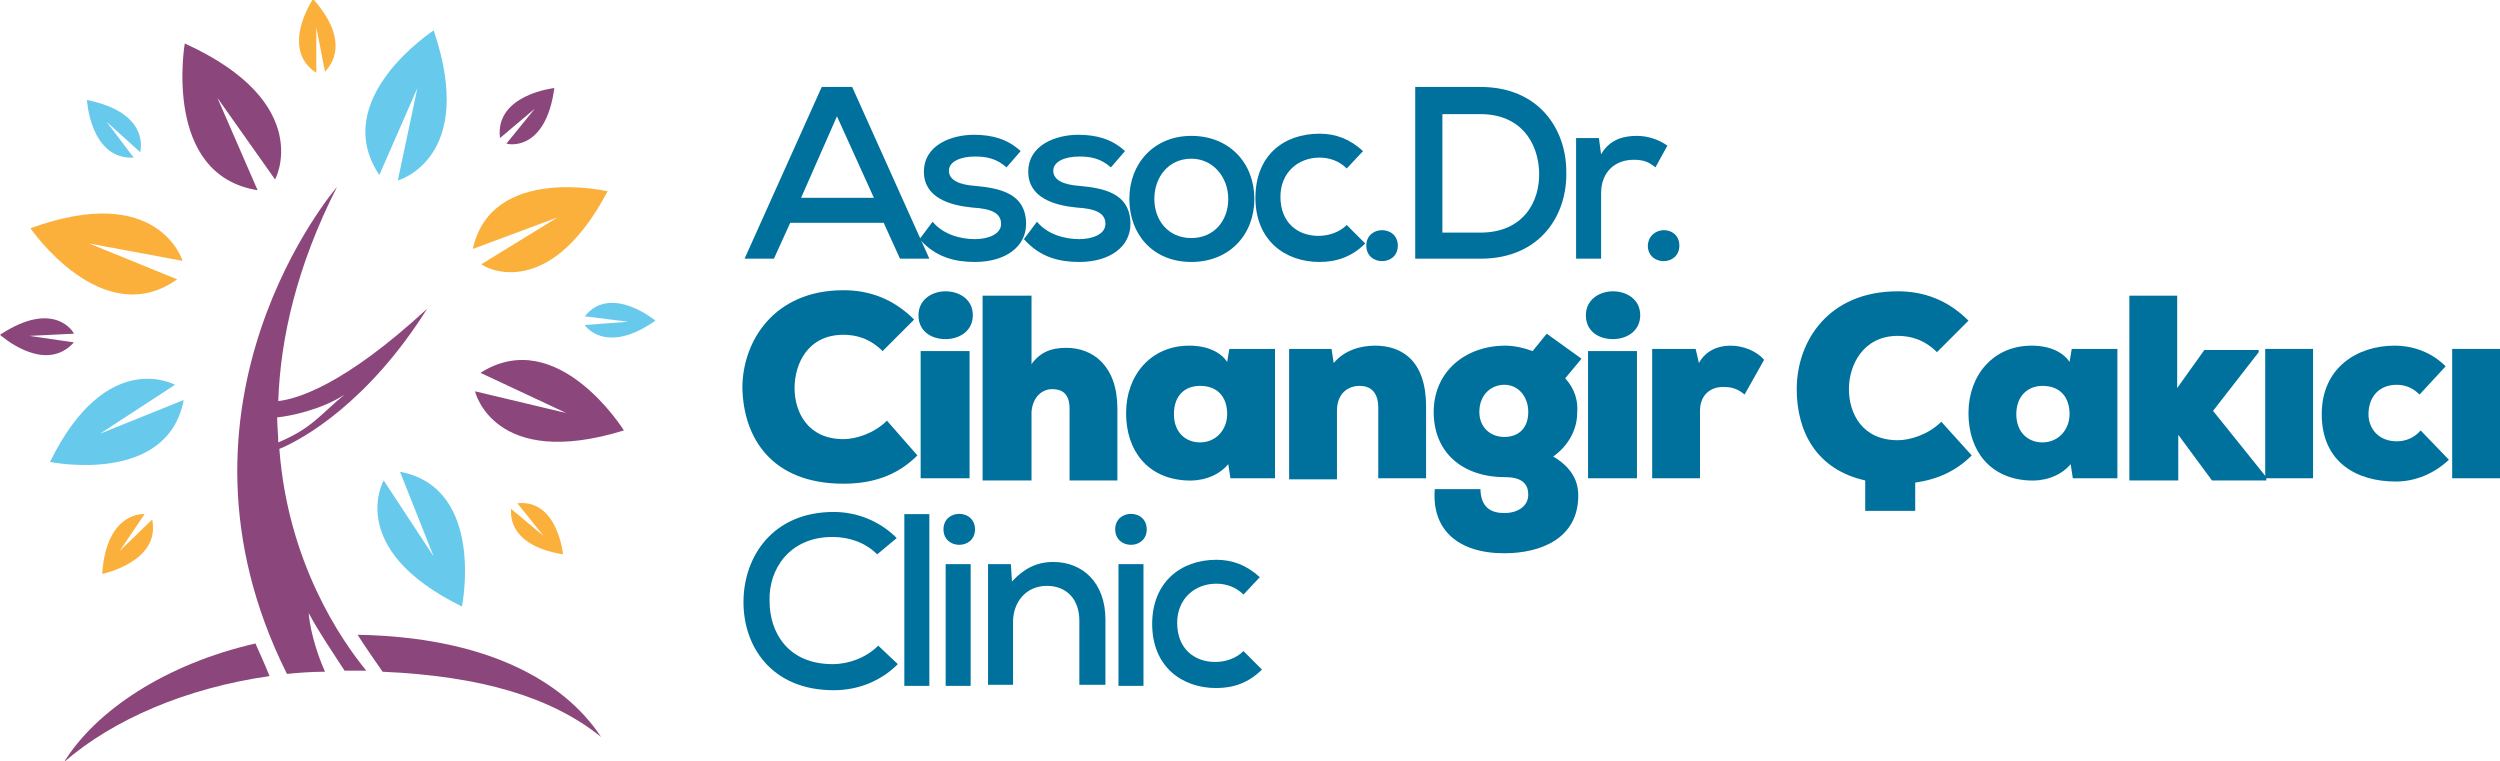
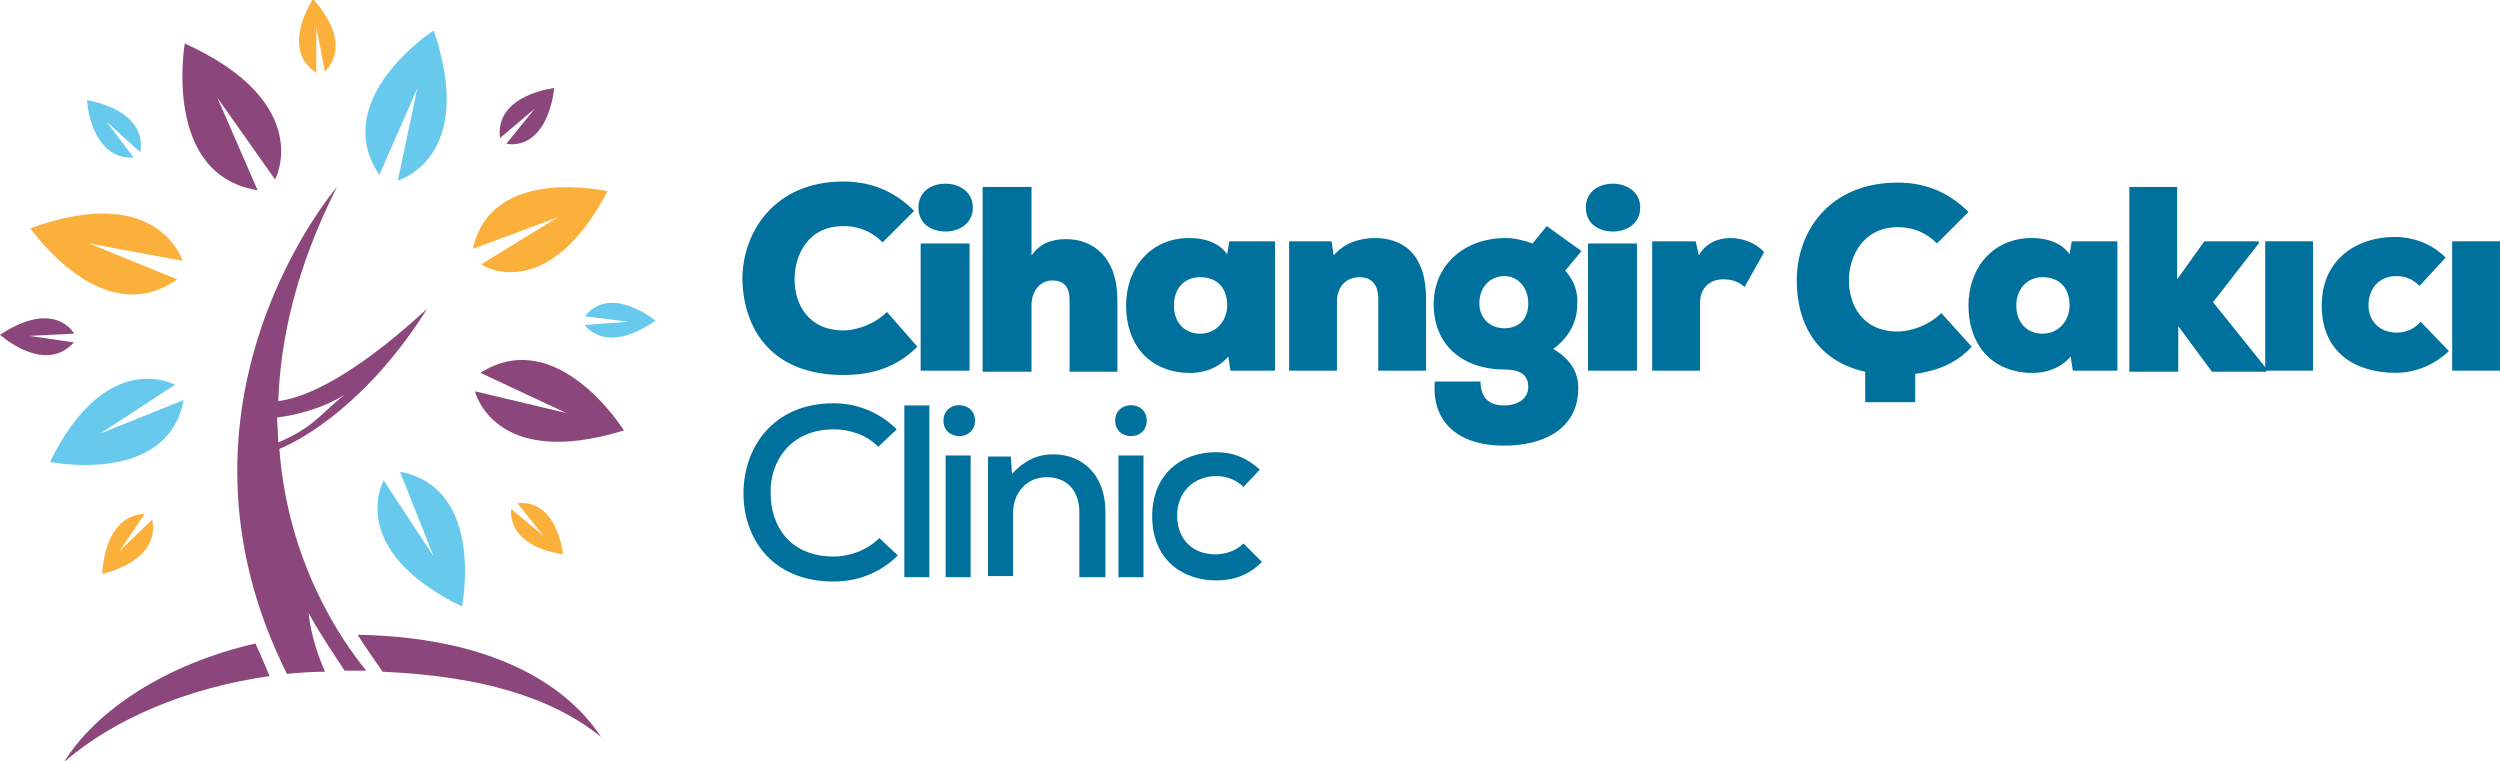
<svg xmlns="http://www.w3.org/2000/svg" version="1.1" id="Layer_1" x="0px" y="0px" viewBox="0 0 230 70" style="enable-background:new 0 0 230 70;" xml:space="preserve">
  <style type="text/css">
	.st0{fill:#8B467B;}
	.st1{fill:#67C9EC;}
	.st2{fill:#FBB03B;}
	.st3{fill:#00719C;}
</style>
  <g>
    <path class="st0" d="M17,4c0,0-2.1,12.1,6.7,13.5c0,0-3.7-8.5-3.7-8.5l5.3,7.5C25.3,16.6,29.1,9.5,17,4z" />
  </g>
  <g>
    <path class="st1" d="M8,9.2c0,0,0.3,5.5,4.3,5.3c0,0-2.5-3.3-2.5-3.3l3.1,2.8C12.9,13.9,13.9,10.4,8,9.2z" />
  </g>
  <g>
    <path class="st2" d="M28.8-0.1c0,0-3.1,4.6,0.3,6.8c0,0,0-4.2,0-4.2l0.8,4.1C29.9,6.5,32.7,4.3,28.8-0.1z" />
  </g>
  <g>
    <path class="st0" d="M51,8.1c0,0-5.5,0.6-5,4.6c0,0,3.2-2.7,3.2-2.7l-2.6,3.2C46.7,13.3,50.2,14,51,8.1z" />
  </g>
  <g>
    <path class="st0" d="M0,30.8c0,0,4.1,3.7,6.8,0.7c0,0-4.1-0.6-4.1-0.6l4.1-0.2C6.8,30.6,5,27.5,0,30.8z" />
  </g>
  <g>
    <path class="st2" d="M9.4,52.8c0,0,5.4-1.1,4.6-5c0,0-3,2.9-3,2.9l2.3-3.4C13.4,47.3,9.8,46.9,9.4,52.8z" />
  </g>
  <g>
    <path class="st2" d="M51.8,51c0,0-0.5-5.1-4.2-4.7c0,0,2.4,3,2.4,3l-3-2.5C47.1,46.8,46.3,50.1,51.8,51z" />
  </g>
  <g>
    <path class="st1" d="M60.3,29.5c0,0-4.1-3.4-6.5-0.4c0,0,4,0.5,4,0.5l-4,0.3C53.7,29.8,55.6,32.8,60.3,29.5z" />
  </g>
  <g>
    <path class="st2" d="M2.8,21c0,0,6.6,9.6,13.5,4.7c0,0-8.1-3.3-8.1-3.3l8.6,1.6C16.8,24,14.6,16.7,2.8,21z" />
  </g>
  <g>
    <path class="st1" d="M4.6,42.5c0,0,10.8,2.2,12.3-5.7c0,0-7.7,3.1-7.7,3.1l6.9-4.5C16.1,35.4,9.8,31.9,4.6,42.5z" />
  </g>
  <g>
    <path class="st2" d="M55.9,17.6c0,0-10.7-2.5-12.4,5.3c0,0,7.8-2.9,7.8-2.9l-7,4.3C44.2,24.4,50.3,28.2,55.9,17.6z" />
  </g>
  <g>
    <path class="st1" d="M39.9,2.8c0,0-9.7,6.3-5,13.3c0,0,3.5-8,3.5-8l-1.8,8.5C36.6,16.6,43.9,14.6,39.9,2.8z" />
  </g>
  <g>
    <path class="st0" d="M57.4,39.6c0,0-6.1-9.8-13.2-5.3c0,0,7.9,3.7,7.9,3.7l-8.4-2C43.7,36,45.4,43.3,57.4,39.6z" />
  </g>
  <g>
    <path class="st1" d="M42.5,55.8c0,0,2.2-10.9-5.7-12.4c0,0,3.1,7.8,3.1,7.8l-4.6-7C35.3,44.2,31.7,50.5,42.5,55.8z" />
  </g>
  <g>
    <path class="st0" d="M5.9,70.1c4.5-3.9,11.2-6.8,18.9-7.9c-0.4-1-0.9-2.1-1.3-3C15.2,61.1,8.8,65.4,5.9,70.1z" />
  </g>
  <g>
    <path class="st0" d="M32.9,58.4c0.7,1.1,1.6,2.4,2.3,3.4c9,0.4,15.5,2.3,20.1,6C51.8,62.5,44.5,58.6,32.9,58.4z" />
  </g>
  <g>
    <path class="st0" d="M39.3,28.4c-7.7,7.1-12,8.3-13.7,8.5c0.2-5.8,1.7-12.4,5.4-19.7c0,0-17.1,19.8-4.6,44.8c1-0.1,2.2-0.2,3.5-0.2   c-1.4-3.2-1.5-5.4-1.5-5.4c0.9,1.7,2.2,3.6,3.3,5.3c0.6,0,1.3,0,2,0c-2.3-2.8-7.2-9.9-8-20.4C27.9,40.4,33.9,37,39.3,28.4z    M31.7,36.3c-2.3,1.9-3,3.1-6.1,4.4c0-0.7-0.1-1.5-0.1-2.3C26.6,38.3,29.6,37.7,31.7,36.3z" />
  </g>
  <g>
    <g>
      <g>
-         <path class="st3" d="M84.4,41.9c-1.9,1.9-4.2,2.6-6.8,2.6c-6.6,0-9.2-4.2-9.3-8.8c0-4.3,2.9-9,9.3-9c2.4,0,4.6,0.8,6.5,2.7     l-2.9,2.9c-1.2-1.2-2.5-1.5-3.6-1.5c-3.3,0-4.5,2.7-4.5,4.9c0,2.2,1.2,4.7,4.5,4.7c1.1,0,2.8-0.5,4-1.7L84.4,41.9z" />
+         <path class="st3" d="M84.4,31.9c-1.9,1.9-4.2,2.6-6.8,2.6c-6.6,0-9.2-4.2-9.3-8.8c0-4.3,2.9-9,9.3-9c2.4,0,4.6,0.8,6.5,2.7     l-2.9,2.9c-1.2-1.2-2.5-1.5-3.6-1.5c-3.3,0-4.5,2.7-4.5,4.9s1.2,4.7,4.5,4.7c1.1,0,2.8-0.5,4-1.7L84.4,31.9z" />
      </g>
      <g>
-         <path class="st3" d="M87,26.8c1.2,0,2.5,0.7,2.5,2.2c0,1.5-1.3,2.2-2.5,2.2c-1.3,0-2.5-0.7-2.5-2.2C84.5,27.6,85.7,26.8,87,26.8z      M89.2,44.1V32.3h-4.5v11.7H89.2z" />
+         <path class="st3" d="M87,16.9c1.2,0,2.5,0.7,2.5,2.2c0,1.5-1.3,2.2-2.5,2.2c-1.3,0-2.5-0.7-2.5-2.2C84.5,17.6,85.7,16.9,87,16.9z      M89.2,34.1V22.4h-4.5v11.7H89.2z" />
      </g>
      <g>
-         <path class="st3" d="M94.9,27.2v6.3c0.8-1.1,1.8-1.5,3.2-1.5c2.4,0,4.7,1.6,4.7,5.6v6.6h-4.4v-6.6c0-1.4-0.7-1.8-1.6-1.8     c-0.9,0-1.8,0.7-1.9,2.1v6.3h-4.5V27.2H94.9z" />
+         <path class="st3" d="M94.9,17.2v6.3c0.8-1.1,1.8-1.5,3.2-1.5c2.4,0,4.7,1.6,4.7,5.6v6.6h-4.4v-6.6c0-1.4-0.7-1.8-1.6-1.8     c-0.9,0-1.8,0.7-1.9,2.1v6.3h-4.5V17.2H94.9z" />
      </g>
      <g>
-         <path class="st3" d="M113.1,32.1h4.2v11.9h-4.1l-0.2-1.3c-1,1.2-2.6,1.6-3.9,1.5c-3.5-0.2-5.5-2.7-5.5-6.2c0-3.5,2.3-6.2,5.8-6.2     c1.7,0,2.9,0.6,3.5,1.5L113.1,32.1z M108,38.1c0,1.7,1.1,2.6,2.4,2.6c1.5,0,2.5-1.2,2.5-2.6c0-1.6-0.9-2.6-2.5-2.6     C109,35.5,108,36.4,108,38.1z" />
+         <path class="st3" d="M113.1,22.2h4.2v11.9h-4.1l-0.2-1.3c-1,1.2-2.6,1.6-3.9,1.5c-3.5-0.2-5.5-2.7-5.5-6.2c0-3.5,2.3-6.2,5.8-6.2     c1.7,0,2.9,0.6,3.5,1.5L113.1,22.2z M108,28.1c0,1.7,1.1,2.6,2.4,2.6c1.5,0,2.5-1.2,2.5-2.6c0-1.6-0.9-2.6-2.5-2.6     C109,25.5,108,26.5,108,28.1z" />
      </g>
      <g>
-         <path class="st3" d="M126.8,44.1v-6.6c0-1.5-0.8-2-1.7-2c-1.1,0-2.1,0.7-2.1,2.3v6.3h-4.4V32.1h3.9l0.2,1.3     c1-1.2,2.5-1.6,3.8-1.6c2.5,0,4.7,1.4,4.7,5.6v6.6H126.8z" />
+         <path class="st3" d="M126.8,34.1v-6.6c0-1.5-0.8-2-1.7-2c-1.1,0-2.1,0.7-2.1,2.3v6.3h-4.4V22.2h3.9l0.2,1.3     c1-1.2,2.5-1.6,3.8-1.6c2.5,0,4.7,1.4,4.7,5.6v6.6H126.8z" />
      </g>
      <g>
-         <path class="st3" d="M136.2,44.9c0,1.9,1.1,2.3,2.2,2.3c1.2,0,2.2-0.6,2.2-1.7c0-0.9-0.5-1.6-2.1-1.6c-4,0-6.6-2.3-6.6-6     c0-3.7,2.9-6.1,6.6-6.1c0.8,0,1.7,0.2,2.5,0.5c0.4-0.5,0.9-1.1,1.3-1.6l3.2,2.3l-1.5,1.8c0.9,1,1.2,2.1,1.1,3.2     c0,1.5-0.8,3-2.2,4c2.2,1.3,2.3,2.9,2.3,3.6c0,3.9-3.4,5.3-6.8,5.3c-4.3,0-6.7-2.2-6.4-5.9H136.2z M136.1,37.9     c0,1.4,1,2.3,2.3,2.3c1.2,0,2.2-0.7,2.2-2.3c0-1.4-0.9-2.5-2.2-2.5C137.2,35.4,136.1,36.3,136.1,37.9z" />
+         <path class="st3" d="M136.2,35c0,1.9,1.1,2.3,2.2,2.3c1.2,0,2.2-0.6,2.2-1.7c0-0.9-0.5-1.6-2.1-1.6c-4,0-6.6-2.3-6.6-6     c0-3.7,2.9-6.1,6.6-6.1c0.8,0,1.7,0.2,2.5,0.5c0.4-0.5,0.9-1.1,1.3-1.6l3.2,2.3l-1.5,1.8c0.9,1,1.2,2.1,1.1,3.2     c0,1.5-0.8,3-2.2,4c2.2,1.3,2.3,2.9,2.3,3.6c0,3.9-3.4,5.3-6.8,5.3c-4.3,0-6.7-2.2-6.4-5.9H136.2z M136.1,27.9     c0,1.4,1,2.3,2.3,2.3c1.2,0,2.2-0.7,2.2-2.3c0-1.4-0.9-2.5-2.2-2.5C137.2,25.4,136.1,26.3,136.1,27.9z" />
      </g>
      <g>
-         <path class="st3" d="M148.4,26.8c1.2,0,2.5,0.7,2.5,2.2c0,1.5-1.3,2.2-2.5,2.2c-1.3,0-2.5-0.7-2.5-2.2     C145.9,27.6,147.1,26.8,148.4,26.8z M150.6,44.1V32.3h-4.5v11.7H150.6z" />
+         <path class="st3" d="M148.4,16.9c1.2,0,2.5,0.7,2.5,2.2c0,1.5-1.3,2.2-2.5,2.2c-1.3,0-2.5-0.7-2.5-2.2     C145.9,17.6,147.1,16.9,148.4,16.9z M150.6,34.1V22.4h-4.5v11.7H150.6z" />
      </g>
      <g>
-         <path class="st3" d="M156,32.1l0.3,1.3c0.6-1.1,1.7-1.6,2.9-1.6c1.2,0,2.4,0.5,3.1,1.3l-1.8,3.2c-0.7-0.6-1.3-0.7-2-0.7     c-1.1,0-2.1,0.7-2.1,2.2v6.2H152V32.1H156z" />
+         <path class="st3" d="M156,22.2l0.3,1.3c0.6-1.1,1.7-1.6,2.9-1.6c1.2,0,2.4,0.5,3.1,1.3l-1.8,3.2c-0.7-0.6-1.3-0.7-2-0.7     c-1.1,0-2.1,0.7-2.1,2.2v6.2H152V22.2H156z" />
      </g>
      <g>
-         <path class="st3" d="M190.6,32.1h4.2v11.9h-4.1l-0.2-1.3c-1,1.2-2.6,1.6-3.9,1.5c-3.5-0.2-5.5-2.7-5.5-6.2c0-3.5,2.3-6.2,5.8-6.2     c1.7,0,2.9,0.6,3.5,1.5L190.6,32.1z M185.5,38.1c0,1.7,1.1,2.6,2.4,2.6c1.5,0,2.5-1.2,2.5-2.6c0-1.6-0.9-2.6-2.5-2.6     C186.6,35.5,185.5,36.4,185.5,38.1z" />
+         <path class="st3" d="M190.6,22.2h4.2v11.9h-4.1l-0.2-1.3c-1,1.2-2.6,1.6-3.9,1.5c-3.5-0.2-5.5-2.7-5.5-6.2c0-3.5,2.3-6.2,5.8-6.2     c1.7,0,2.9,0.6,3.5,1.5L190.6,22.2z M185.5,28.1c0,1.7,1.1,2.6,2.4,2.6c1.5,0,2.5-1.2,2.5-2.6c0-1.6-0.9-2.6-2.5-2.6     C186.6,25.5,185.5,26.5,185.5,28.1z" />
      </g>
      <g>
-         <path class="st3" d="M200.3,27.2v8.5l2.5-3.5h5v0.2l-4.2,5.4l4.9,6.1v0.3h-5l-3.1-4.2v4.2h-4.5V27.2H200.3z" />
+         <path class="st3" d="M200.3,17.2v8.5l2.5-3.5h5v0.2l-4.2,5.4l4.9,6.1v0.3h-5l-3.1-4.2v4.2h-4.5V17.2H200.3z" />
      </g>
      <g>
-         <path class="st3" d="M208.4,44.1V32.1h4.4v11.9H208.4z" />
+         <path class="st3" d="M208.4,34.1V22.2h4.4v11.9H208.4z" />
      </g>
      <g>
-         <path class="st3" d="M225.3,42.3c-1.4,1.3-3.1,2-4.9,2c-3.5,0-6.8-1.7-6.8-6.2c0-4.3,3.3-6.3,6.7-6.3c1.7,0,3.4,0.6,4.7,1.9     l-2.4,2.6c-0.6-0.6-1.3-0.9-2.1-0.9c-1.7,0-2.6,1.2-2.6,2.7c0,1.3,0.9,2.5,2.6,2.5c0.8,0,1.6-0.3,2.2-1L225.3,42.3z" />
+         <path class="st3" d="M225.3,32.3c-1.4,1.3-3.1,2-4.9,2c-3.5,0-6.8-1.7-6.8-6.2c0-4.3,3.3-6.3,6.7-6.3c1.7,0,3.4,0.6,4.7,1.9     l-2.4,2.6c-0.6-0.6-1.3-0.9-2.1-0.9c-1.7,0-2.6,1.2-2.6,2.7c0,1.3,0.9,2.5,2.6,2.5c0.8,0,1.6-0.3,2.2-1L225.3,32.3z" />
      </g>
      <g>
-         <path class="st3" d="M225.6,44.1V32.1h4.4v11.9H225.6z" />
+         <path class="st3" d="M225.6,34.1V22.2h4.4v11.9H225.6z" />
      </g>
      <g>
-         <path class="st3" d="M181.4,41.9l-2.8-3.1c-1.2,1.2-2.9,1.7-4,1.7c-3.3,0-4.5-2.5-4.5-4.7c0-2.2,1.3-4.9,4.5-4.9     c1.1,0,2.4,0.3,3.6,1.5l2.9-2.9c-1.9-1.9-4.1-2.7-6.5-2.7c-6.4,0-9.3,4.6-9.3,9c0,3.9,1.8,7.4,6.3,8.4V47h4.6v-2.6     C178.3,44.1,180,43.3,181.4,41.9z" />
+         <path class="st3" d="M181.4,31.9l-2.8-3.1c-1.2,1.2-2.9,1.7-4,1.7c-3.3,0-4.5-2.5-4.5-4.7c0-2.2,1.3-4.9,4.5-4.9     c1.1,0,2.4,0.3,3.6,1.5l2.9-2.9c-1.9-1.9-4.1-2.7-6.5-2.7c-6.4,0-9.3,4.6-9.3,9c0,3.9,1.8,7.4,6.3,8.4V37h4.6v-2.6     C178.3,34.1,180,33.4,181.4,31.9z" />
      </g>
    </g>
  </g>
  <g>
-     <path class="st3" d="M81.3,20.5h-8.6l-1.5,3.3h-2.7L75.6,8h2.8l7.1,15.8h-2.7L81.3,20.5z M77,10.7l-3.3,7.5h6.7L77,10.7z" />
-     <path class="st3" d="M92.6,15.4c-0.9-0.8-1.8-1-2.9-1c-1.4,0-2.4,0.5-2.4,1.3c0,0.9,1,1.3,2.4,1.4c2.1,0.2,4.7,0.6,4.7,3.5   c0,2.1-1.9,3.5-4.7,3.5c-1.8,0-3.6-0.4-5.1-2.1l1.2-1.6c1,1.2,2.6,1.6,3.9,1.6c1.1,0,2.4-0.4,2.4-1.4c0-1-0.9-1.4-2.6-1.5   c-2.1-0.2-4.5-0.9-4.5-3.3c0-2.5,2.6-3.4,4.6-3.4c1.7,0,3.1,0.4,4.3,1.5L92.6,15.4z" />
-     <path class="st3" d="M102.2,15.4c-0.9-0.8-1.8-1-2.9-1c-1.4,0-2.4,0.5-2.4,1.3c0,0.9,1,1.3,2.4,1.4c2.1,0.2,4.7,0.6,4.7,3.5   c0,2.1-1.9,3.5-4.7,3.5c-1.8,0-3.6-0.4-5.1-2.1l1.2-1.6c1,1.2,2.6,1.6,3.9,1.6c1.1,0,2.4-0.4,2.4-1.4c0-1-0.9-1.4-2.6-1.5   c-2.1-0.2-4.5-0.9-4.5-3.3c0-2.5,2.6-3.4,4.6-3.4c1.7,0,3.1,0.4,4.3,1.5L102.2,15.4z" />
-     <path class="st3" d="M115.4,18.3c0,3.3-2.3,5.8-5.8,5.8c-3.5,0-5.7-2.5-5.7-5.8c0-3.3,2.3-5.8,5.7-5.8   C113.1,12.5,115.4,15,115.4,18.3z M106.2,18.3c0,2,1.3,3.6,3.4,3.6c2.1,0,3.4-1.6,3.4-3.6c0-2-1.4-3.7-3.4-3.7   C107.5,14.6,106.2,16.3,106.2,18.3z" />
-     <path class="st3" d="M125.6,22.4c-1.2,1.2-2.6,1.7-4.2,1.7c-3.2,0-5.9-2-5.9-5.9s2.6-5.9,5.9-5.9c1.5,0,2.8,0.5,4,1.6l-1.5,1.6   c-0.7-0.7-1.6-1-2.5-1c-2,0-3.6,1.4-3.6,3.6c0,2.4,1.6,3.6,3.5,3.6c0.9,0,1.9-0.3,2.6-1L125.6,22.4z" />
-     <path class="st3" d="M128.6,22.6c0,1.9-2.9,1.9-2.9,0C125.7,20.7,128.6,20.7,128.6,22.6z" />
-     <path class="st3" d="M136.2,8c5.4,0,7.9,3.9,7.9,7.8c0.1,4-2.4,8-7.9,8c-1.9,0-4.1,0-6,0V8H136.2z M132.7,21.4h3.5   c3.9,0,5.5-2.8,5.4-5.6c-0.1-2.7-1.7-5.3-5.4-5.3h-3.5V21.4z" />
-     <path class="st3" d="M147.1,12.7l0.2,1.5c0.8-1.4,2.1-1.7,3.3-1.7c1.1,0,2.1,0.4,2.8,0.9l-1.1,2c-0.6-0.5-1.1-0.7-2-0.7   c-1.6,0-3,1-3,3.1v6h-2.3V12.7H147.1z" />
-     <path class="st3" d="M154.5,22.6c0,1.9-2.9,1.9-2.9,0C151.7,20.7,154.5,20.7,154.5,22.6z" />
-   </g>
-   <g>
-     <path class="st3" d="M82.6,61.1c-1.6,1.6-3.7,2.4-5.9,2.4c-5.7,0-8.3-4-8.3-8.1c0-4.2,2.7-8.3,8.3-8.3c2.1,0,4.2,0.8,5.8,2.4   L80.7,51c-1.1-1.1-2.6-1.6-4.1-1.6c-4,0-5.9,3-5.8,5.9c0,2.9,1.7,5.8,5.8,5.8c1.5,0,3.1-0.6,4.2-1.7L82.6,61.1z" />
-     <path class="st3" d="M85.5,47.3v15.8h-2.3V47.3H85.5z" />
-     <path class="st3" d="M89.7,48.7c0,1.9-2.9,1.9-2.9,0C86.8,46.8,89.7,46.8,89.7,48.7z M87,51.9v11.2h2.3V51.9H87z" />
-     <path class="st3" d="M99.3,63.1v-6c0-1.9-1.1-3.2-3-3.2c-1.9,0-3.1,1.5-3.1,3.3v5.8h-2.3V51.9H93l0.1,1.6c1.1-1.2,2.3-1.8,3.8-1.8   c2.7,0,4.8,1.9,4.8,5.3v6H99.3z" />
-     <path class="st3" d="M105.5,48.7c0,1.9-2.9,1.9-2.9,0C102.6,46.8,105.5,46.8,105.5,48.7z M102.9,51.9v11.2h2.3V51.9H102.9z" />
-     <path class="st3" d="M116.1,61.6c-1.2,1.2-2.6,1.7-4.2,1.7c-3.2,0-5.9-2-5.9-5.9c0-3.8,2.6-5.9,5.9-5.9c1.5,0,2.8,0.5,4,1.6   l-1.5,1.6c-0.7-0.7-1.6-1-2.5-1c-2,0-3.6,1.4-3.6,3.6c0,2.4,1.6,3.6,3.5,3.6c0.9,0,1.9-0.3,2.6-1L116.1,61.6z" />
+     <path class="st3" d="M82.6,51.1c-1.6,1.6-3.7,2.4-5.9,2.4c-5.7,0-8.3-4-8.3-8.1c0-4.2,2.7-8.3,8.3-8.3c2.1,0,4.2,0.8,5.8,2.4   l-1.7,1.6c-1.1-1.1-2.6-1.6-4.1-1.6c-4,0-5.9,3-5.8,5.9c0,2.9,1.7,5.8,5.8,5.8c1.5,0,3.1-0.6,4.2-1.7L82.6,51.1z" />
+     <path class="st3" d="M85.5,37.3v15.8h-2.3V37.3H85.5z" />
+     <path class="st3" d="M89.7,38.7c0,1.9-2.9,1.9-2.9,0C86.8,36.8,89.7,36.8,89.7,38.7z M87,41.9v11.2h2.3V41.9H87z" />
+     <path class="st3" d="M99.3,53.1v-6c0-1.9-1.1-3.2-3-3.2c-1.9,0-3.1,1.5-3.1,3.3v5.8h-2.3V42H93l0.1,1.6c1.1-1.2,2.3-1.8,3.8-1.8   c2.7,0,4.8,1.9,4.8,5.3v6H99.3z" />
+     <path class="st3" d="M105.5,38.7c0,1.9-2.9,1.9-2.9,0C102.6,36.8,105.5,36.8,105.5,38.7z M102.9,41.9v11.2h2.3V41.9H102.9z" />
+     <path class="st3" d="M116.1,51.7c-1.2,1.2-2.6,1.7-4.2,1.7c-3.2,0-5.9-2-5.9-5.9c0-3.8,2.6-5.9,5.9-5.9c1.5,0,2.8,0.5,4,1.6   l-1.5,1.6c-0.7-0.7-1.6-1-2.5-1c-2,0-3.6,1.4-3.6,3.6c0,2.4,1.6,3.6,3.5,3.6c0.9,0,1.9-0.3,2.6-1L116.1,51.7z" />
  </g>
</svg>
